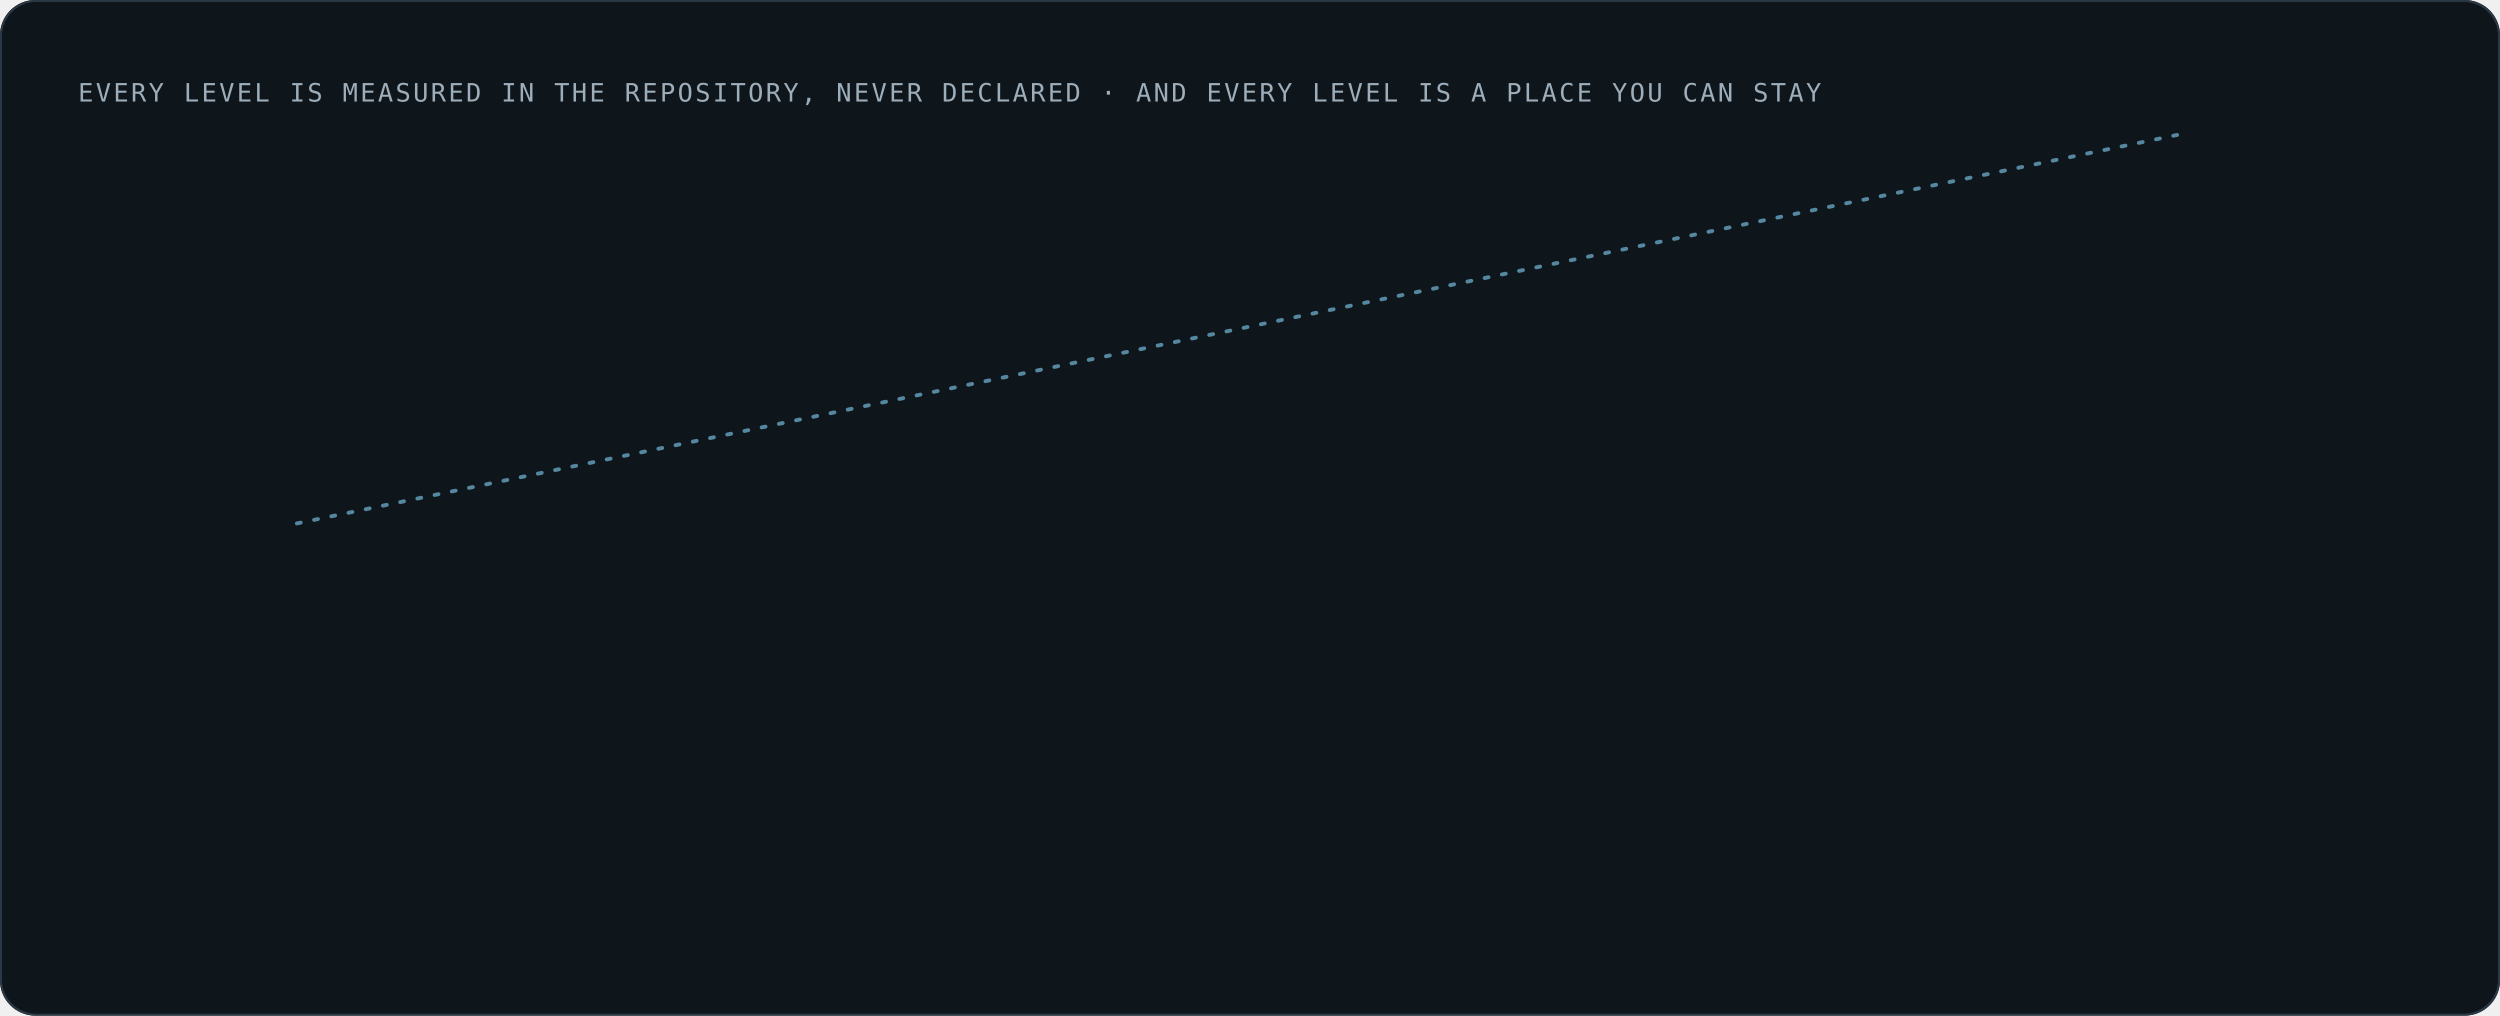
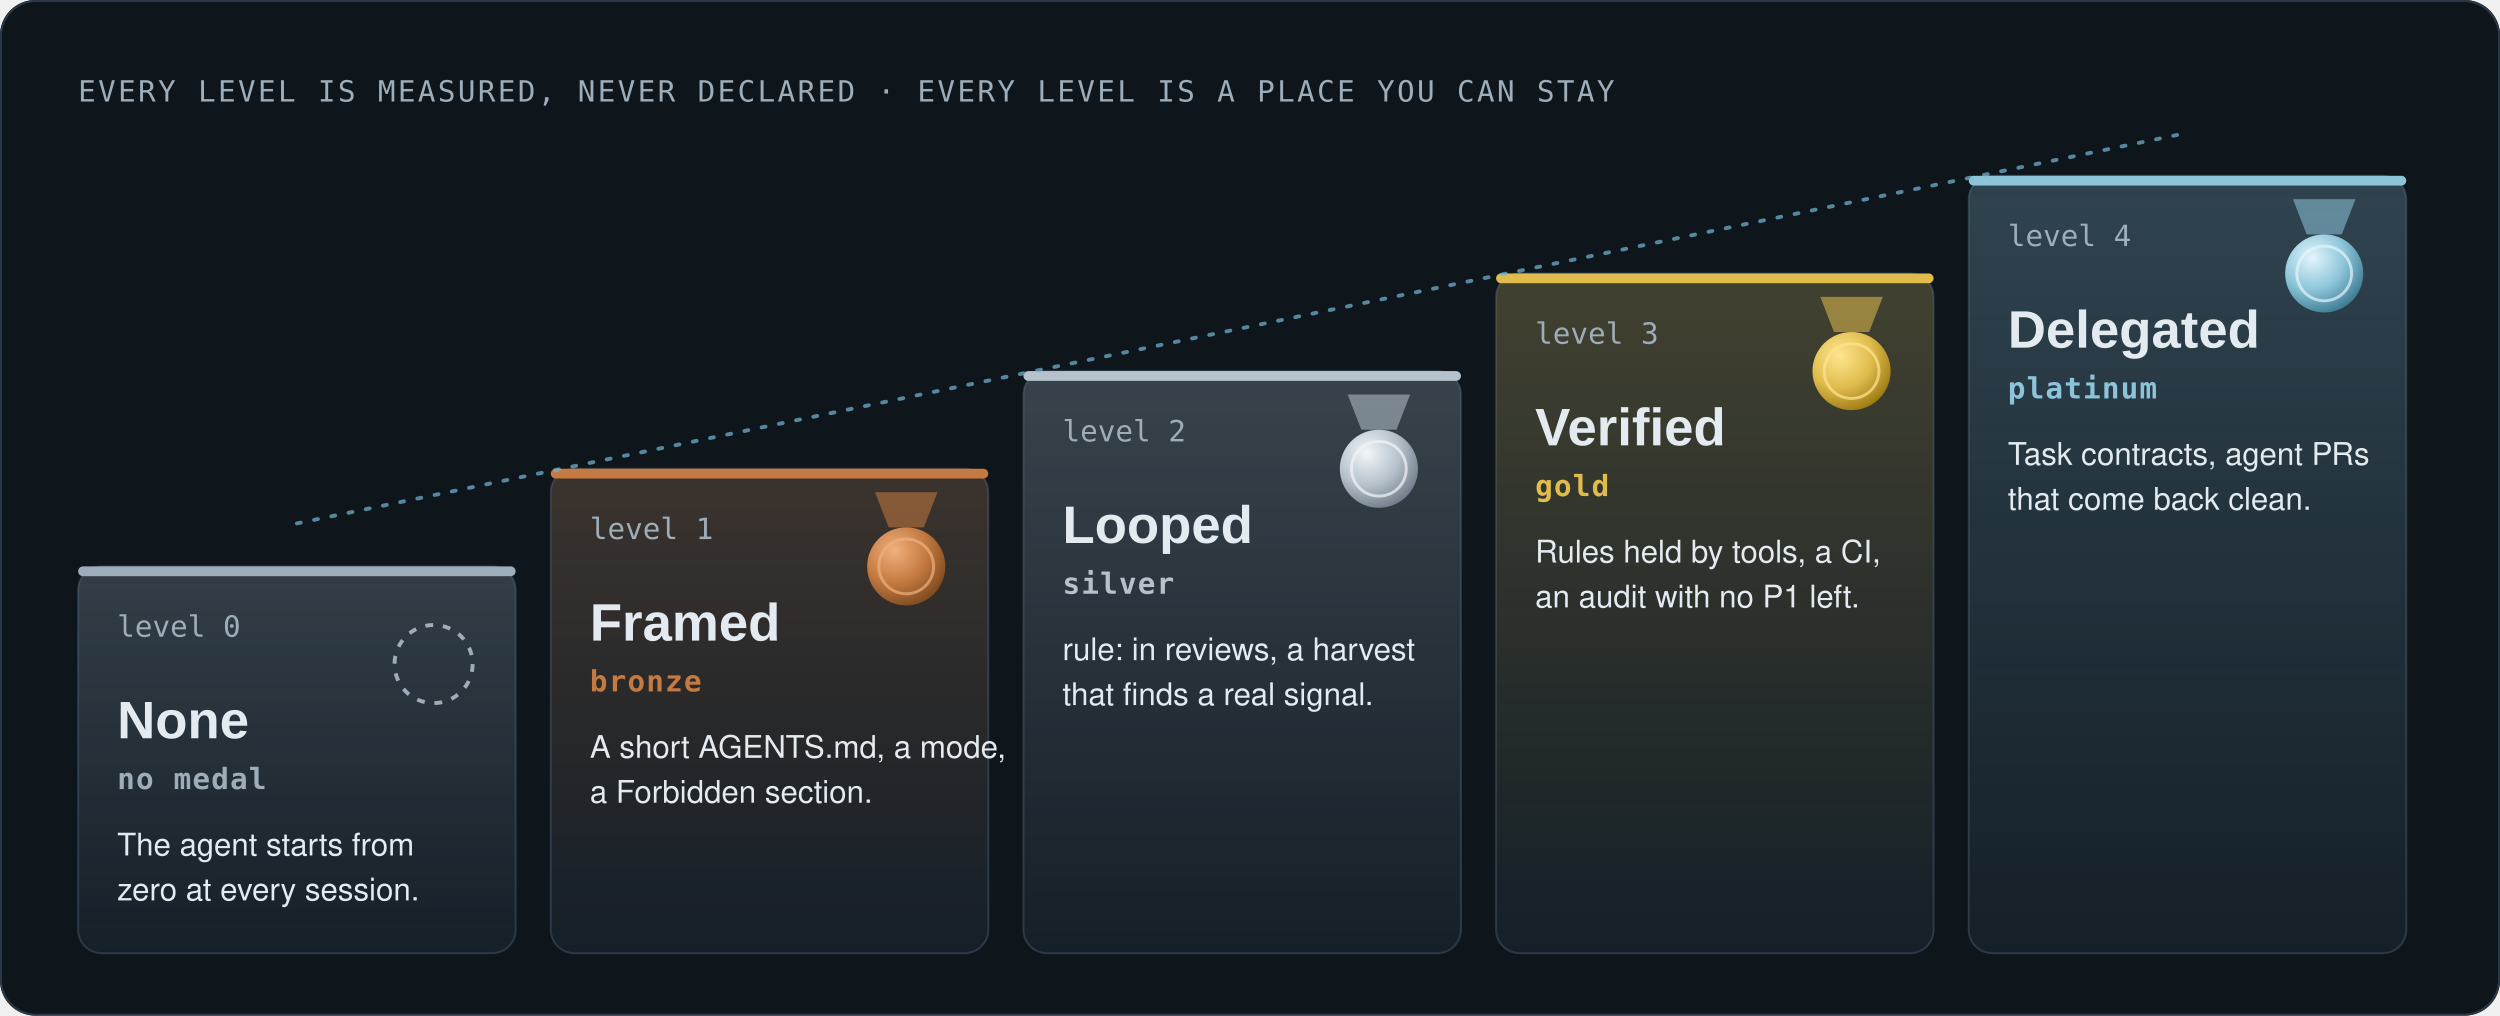
<svg xmlns="http://www.w3.org/2000/svg" width="1280" height="520" viewBox="0 0 1280 520" role="img" aria-labelledby="t d">
  <style>
  @media (prefers-reduced-motion: reduce) { * { animation: none !important; } }
-   .rise { opacity: 0; animation: rise .7s cubic-bezier(.16,1,.3,1) forwards; }
+   .rise { animation: rise .7s cubic-bezier(.16,1,.3,1) backwards; }
  @keyframes rise { from { opacity: 0; transform: translateY(10px); } to { opacity: 1; transform: none; } }

  .shine { animation: shine 4.2s ease-in-out infinite; transform-box: fill-box; }
  @keyframes shine { 0%, 70% { transform: translateX(0) rotate(20deg); } 100% { transform: translateX(90px) rotate(20deg); } }
  .trail { animation: march 1.6s linear infinite; }
  @keyframes march { to { stroke-dashoffset: -18; } }
</style>
  <rect width="1280" height="520" rx="18" fill="#0e151b" />
  <rect x=".5" y=".5" width="1279" height="519" rx="18" fill="none" stroke="#2b3946" />
-   <text x="40" y="52" font-family="'IBM Plex Mono', ui-monospace, SFMono-Regular, Menlo, Consolas, monospace" font-size="13" font-weight="400" fill="#9dadb9" text-anchor="start" letter-spacing="1.2">EVERY LEVEL IS MEASURED IN THE REPOSITORY, NEVER DECLARED  ·  AND EVERY LEVEL IS A PLACE YOU CAN STAY</text>
+   <text x="40" y="52" font-family="'IBM Plex Mono', ui-monospace, SFMono-Regular, Menlo, Consolas, monospace" font-size="15" font-weight="400" fill="#9dadb9" text-anchor="start" letter-spacing="1.2">EVERY LEVEL IS MEASURED, NEVER DECLARED  ·  EVERY LEVEL IS A PLACE YOU CAN STAY</text>
  <g class="rise" style="animation-delay:0.10s">
    <defs>
      <linearGradient id="col0" x1="0" x2="0" y1="0" y2="1">
        <stop offset="0" stop-color="#9dadb9" stop-opacity=".22" />
        <stop offset="1" stop-color="#9dadb9" stop-opacity="0" />
      </linearGradient>
    </defs>
    <rect x="40" y="290" width="224" height="198" rx="12" fill="#151f28" stroke="#2b3946" />
    <rect x="40" y="290" width="224" height="198" rx="12" fill="url(#col0)" />
    <rect x="40" y="290" width="224" height="5" rx="2.5" fill="#9dadb9" />
-     <text x="60" y="326" font-family="'IBM Plex Mono', ui-monospace, SFMono-Regular, Menlo, Consolas, monospace" font-size="13" font-weight="400" fill="#9dadb9" text-anchor="start">level 0</text>
+     <text x="60" y="326" font-family="'IBM Plex Mono', ui-monospace, SFMono-Regular, Menlo, Consolas, monospace" font-size="15" font-weight="400" fill="#9dadb9" text-anchor="start">level 0</text>
    <circle cx="222" cy="340" r="20" fill="none" stroke="#9dadb9" stroke-width="2" stroke-dasharray="4 5" />
    <text x="60" y="378" font-family="'IBM Plex Sans Condensed', 'IBM Plex Sans', -apple-system, 'Segoe UI', 'Helvetica Neue', Arial, sans-serif" font-size="27" font-weight="600" fill="#e3eaf0" text-anchor="start">None</text>
-     <text x="60" y="402" font-family="'IBM Plex Mono', ui-monospace, SFMono-Regular, Menlo, Consolas, monospace" font-size="13" font-weight="600" fill="#9dadb9" text-anchor="start" letter-spacing=".6">no medal</text>
-     <text x="60" y="434" font-family="'IBM Plex Sans', -apple-system, 'Segoe UI', Helvetica, Arial, sans-serif" font-size="15" font-weight="400" fill="#e3eaf0" text-anchor="start">The agent starts from</text>
-     <text x="60" y="455" font-family="'IBM Plex Sans', -apple-system, 'Segoe UI', Helvetica, Arial, sans-serif" font-size="15" font-weight="400" fill="#e3eaf0" text-anchor="start">zero at every session.</text>
+     <text x="60" y="404" font-family="'IBM Plex Mono', ui-monospace, SFMono-Regular, Menlo, Consolas, monospace" font-size="15" font-weight="600" fill="#9dadb9" text-anchor="start" letter-spacing=".6">no medal</text>
+     <text x="60" y="438" font-family="'IBM Plex Sans', -apple-system, 'Segoe UI', Helvetica, Arial, sans-serif" font-size="16" font-weight="400" fill="#e3eaf0" text-anchor="start">The agent starts from</text>
+     <text x="60" y="461" font-family="'IBM Plex Sans', -apple-system, 'Segoe UI', Helvetica, Arial, sans-serif" font-size="16" font-weight="400" fill="#e3eaf0" text-anchor="start">zero at every session.</text>
  </g>
  <g class="rise" style="animation-delay:0.24s">
    <defs>
      <linearGradient id="col1" x1="0" x2="0" y1="0" y2="1">
        <stop offset="0" stop-color="#c47a40" stop-opacity=".22" />
        <stop offset="1" stop-color="#c47a40" stop-opacity="0" />
      </linearGradient>
    </defs>
    <rect x="282" y="240" width="224" height="248" rx="12" fill="#151f28" stroke="#2b3946" />
    <rect x="282" y="240" width="224" height="248" rx="12" fill="url(#col1)" />
    <rect x="282" y="240" width="224" height="5" rx="2.5" fill="#c47a40" />
-     <text x="302" y="276" font-family="'IBM Plex Mono', ui-monospace, SFMono-Regular, Menlo, Consolas, monospace" font-size="13" font-weight="400" fill="#9dadb9" text-anchor="start">level 1</text>
+     <text x="302" y="276" font-family="'IBM Plex Mono', ui-monospace, SFMono-Regular, Menlo, Consolas, monospace" font-size="15" font-weight="400" fill="#9dadb9" text-anchor="start">level 1</text>
    <defs>
      <radialGradient id="mbronze" cx="35%" cy="30%" r="75%">
        <stop offset="0" stop-color="#f0b07e" />
        <stop offset=".55" stop-color="#c47a40" />
        <stop offset="1" stop-color="#7d4a20" />
      </radialGradient>
      <clipPath id="cmbronze">
        <circle cx="464" cy="290" r="20" />
      </clipPath>
    </defs>
    <path d="M448 252l7 18h18l7-18z" fill="#c47a40" opacity=".55" />
    <circle cx="464" cy="290" r="20" fill="url(#mbronze)" />
    <circle cx="464" cy="290" r="14" fill="none" stroke="#f0b07e" stroke-opacity=".7" stroke-width="1.5" />
    <g clip-path="url(#cmbronze)">
      <rect class="shine" style="animation-delay:1.55s" x="414" y="260" width="14" height="60" fill="#ffffff" opacity=".55" transform="rotate(20 464 290)" />
    </g>
    <text x="302" y="328" font-family="'IBM Plex Sans Condensed', 'IBM Plex Sans', -apple-system, 'Segoe UI', 'Helvetica Neue', Arial, sans-serif" font-size="27" font-weight="600" fill="#e3eaf0" text-anchor="start">Framed</text>
-     <text x="302" y="352" font-family="'IBM Plex Mono', ui-monospace, SFMono-Regular, Menlo, Consolas, monospace" font-size="13" font-weight="600" fill="#c47a40" text-anchor="start" letter-spacing=".6">bronze</text>
-     <text x="302" y="384" font-family="'IBM Plex Sans', -apple-system, 'Segoe UI', Helvetica, Arial, sans-serif" font-size="15" font-weight="400" fill="#e3eaf0" text-anchor="start">A short AGENTS.md, a mode,</text>
-     <text x="302" y="405" font-family="'IBM Plex Sans', -apple-system, 'Segoe UI', Helvetica, Arial, sans-serif" font-size="15" font-weight="400" fill="#e3eaf0" text-anchor="start">a Forbidden section.</text>
+     <text x="302" y="354" font-family="'IBM Plex Mono', ui-monospace, SFMono-Regular, Menlo, Consolas, monospace" font-size="15" font-weight="600" fill="#c47a40" text-anchor="start" letter-spacing=".6">bronze</text>
+     <text x="302" y="388" font-family="'IBM Plex Sans', -apple-system, 'Segoe UI', Helvetica, Arial, sans-serif" font-size="16" font-weight="400" fill="#e3eaf0" text-anchor="start">A short AGENTS.md, a mode,</text>
+     <text x="302" y="411" font-family="'IBM Plex Sans', -apple-system, 'Segoe UI', Helvetica, Arial, sans-serif" font-size="16" font-weight="400" fill="#e3eaf0" text-anchor="start">a Forbidden section.</text>
  </g>
  <g class="rise" style="animation-delay:0.38s">
    <defs>
      <linearGradient id="col2" x1="0" x2="0" y1="0" y2="1">
        <stop offset="0" stop-color="#b5c1cb" stop-opacity=".22" />
        <stop offset="1" stop-color="#b5c1cb" stop-opacity="0" />
      </linearGradient>
    </defs>
    <rect x="524" y="190" width="224" height="298" rx="12" fill="#151f28" stroke="#2b3946" />
    <rect x="524" y="190" width="224" height="298" rx="12" fill="url(#col2)" />
    <rect x="524" y="190" width="224" height="5" rx="2.5" fill="#b5c1cb" />
-     <text x="544" y="226" font-family="'IBM Plex Mono', ui-monospace, SFMono-Regular, Menlo, Consolas, monospace" font-size="13" font-weight="400" fill="#9dadb9" text-anchor="start">level 2</text>
+     <text x="544" y="226" font-family="'IBM Plex Mono', ui-monospace, SFMono-Regular, Menlo, Consolas, monospace" font-size="15" font-weight="400" fill="#9dadb9" text-anchor="start">level 2</text>
    <defs>
      <radialGradient id="msilver" cx="35%" cy="30%" r="75%">
        <stop offset="0" stop-color="#f2f6f9" />
        <stop offset=".55" stop-color="#b5c1cb" />
        <stop offset="1" stop-color="#6f7c87" />
      </radialGradient>
      <clipPath id="cmsilver">
        <circle cx="706" cy="240" r="20" />
      </clipPath>
    </defs>
    <path d="M690 202l7 18h18l7-18z" fill="#b5c1cb" opacity=".55" />
    <circle cx="706" cy="240" r="20" fill="url(#msilver)" />
    <circle cx="706" cy="240" r="14" fill="none" stroke="#f2f6f9" stroke-opacity=".7" stroke-width="1.5" />
    <g clip-path="url(#cmsilver)">
      <rect class="shine" style="animation-delay:1.90s" x="656" y="210" width="14" height="60" fill="#ffffff" opacity=".55" transform="rotate(20 706 240)" />
    </g>
    <text x="544" y="278" font-family="'IBM Plex Sans Condensed', 'IBM Plex Sans', -apple-system, 'Segoe UI', 'Helvetica Neue', Arial, sans-serif" font-size="27" font-weight="600" fill="#e3eaf0" text-anchor="start">Looped</text>
-     <text x="544" y="302" font-family="'IBM Plex Mono', ui-monospace, SFMono-Regular, Menlo, Consolas, monospace" font-size="13" font-weight="600" fill="#b5c1cb" text-anchor="start" letter-spacing=".6">silver</text>
-     <text x="544" y="334" font-family="'IBM Plex Sans', -apple-system, 'Segoe UI', Helvetica, Arial, sans-serif" font-size="15" font-weight="400" fill="#e3eaf0" text-anchor="start">rule: in reviews, a harvest</text>
-     <text x="544" y="355" font-family="'IBM Plex Sans', -apple-system, 'Segoe UI', Helvetica, Arial, sans-serif" font-size="15" font-weight="400" fill="#e3eaf0" text-anchor="start">that finds a real signal.</text>
+     <text x="544" y="304" font-family="'IBM Plex Mono', ui-monospace, SFMono-Regular, Menlo, Consolas, monospace" font-size="15" font-weight="600" fill="#b5c1cb" text-anchor="start" letter-spacing=".6">silver</text>
+     <text x="544" y="338" font-family="'IBM Plex Sans', -apple-system, 'Segoe UI', Helvetica, Arial, sans-serif" font-size="16" font-weight="400" fill="#e3eaf0" text-anchor="start">rule: in reviews, a harvest</text>
+     <text x="544" y="361" font-family="'IBM Plex Sans', -apple-system, 'Segoe UI', Helvetica, Arial, sans-serif" font-size="16" font-weight="400" fill="#e3eaf0" text-anchor="start">that finds a real signal.</text>
  </g>
  <g class="rise" style="animation-delay:0.52s">
    <defs>
      <linearGradient id="col3" x1="0" x2="0" y1="0" y2="1">
        <stop offset="0" stop-color="#e0bc4c" stop-opacity=".22" />
        <stop offset="1" stop-color="#e0bc4c" stop-opacity="0" />
      </linearGradient>
    </defs>
    <rect x="766" y="140" width="224" height="348" rx="12" fill="#151f28" stroke="#2b3946" />
    <rect x="766" y="140" width="224" height="348" rx="12" fill="url(#col3)" />
    <rect x="766" y="140" width="224" height="5" rx="2.5" fill="#e0bc4c" />
-     <text x="786" y="176" font-family="'IBM Plex Mono', ui-monospace, SFMono-Regular, Menlo, Consolas, monospace" font-size="13" font-weight="400" fill="#9dadb9" text-anchor="start">level 3</text>
+     <text x="786" y="176" font-family="'IBM Plex Mono', ui-monospace, SFMono-Regular, Menlo, Consolas, monospace" font-size="15" font-weight="400" fill="#9dadb9" text-anchor="start">level 3</text>
    <defs>
      <radialGradient id="mgold" cx="35%" cy="30%" r="75%">
        <stop offset="0" stop-color="#ffe58f" />
        <stop offset=".55" stop-color="#e0bc4c" />
        <stop offset="1" stop-color="#9b7a13" />
      </radialGradient>
      <clipPath id="cmgold">
        <circle cx="948" cy="190" r="20" />
      </clipPath>
    </defs>
    <path d="M932 152l7 18h18l7-18z" fill="#e0bc4c" opacity=".55" />
    <circle cx="948" cy="190" r="20" fill="url(#mgold)" />
    <circle cx="948" cy="190" r="14" fill="none" stroke="#ffe58f" stroke-opacity=".7" stroke-width="1.5" />
    <g clip-path="url(#cmgold)">
      <rect class="shine" style="animation-delay:2.25s" x="898" y="160" width="14" height="60" fill="#ffffff" opacity=".55" transform="rotate(20 948 190)" />
    </g>
    <text x="786" y="228" font-family="'IBM Plex Sans Condensed', 'IBM Plex Sans', -apple-system, 'Segoe UI', 'Helvetica Neue', Arial, sans-serif" font-size="27" font-weight="600" fill="#e3eaf0" text-anchor="start">Verified</text>
-     <text x="786" y="252" font-family="'IBM Plex Mono', ui-monospace, SFMono-Regular, Menlo, Consolas, monospace" font-size="13" font-weight="600" fill="#e0bc4c" text-anchor="start" letter-spacing=".6">gold</text>
-     <text x="786" y="284" font-family="'IBM Plex Sans', -apple-system, 'Segoe UI', Helvetica, Arial, sans-serif" font-size="15" font-weight="400" fill="#e3eaf0" text-anchor="start">Rules held by tools, a CI,</text>
-     <text x="786" y="305" font-family="'IBM Plex Sans', -apple-system, 'Segoe UI', Helvetica, Arial, sans-serif" font-size="15" font-weight="400" fill="#e3eaf0" text-anchor="start">an audit with no P1 left.</text>
+     <text x="786" y="254" font-family="'IBM Plex Mono', ui-monospace, SFMono-Regular, Menlo, Consolas, monospace" font-size="15" font-weight="600" fill="#e0bc4c" text-anchor="start" letter-spacing=".6">gold</text>
+     <text x="786" y="288" font-family="'IBM Plex Sans', -apple-system, 'Segoe UI', Helvetica, Arial, sans-serif" font-size="16" font-weight="400" fill="#e3eaf0" text-anchor="start">Rules held by tools, a CI,</text>
+     <text x="786" y="311" font-family="'IBM Plex Sans', -apple-system, 'Segoe UI', Helvetica, Arial, sans-serif" font-size="16" font-weight="400" fill="#e3eaf0" text-anchor="start">an audit with no P1 left.</text>
  </g>
  <g class="rise" style="animation-delay:0.66s">
    <defs>
      <linearGradient id="col4" x1="0" x2="0" y1="0" y2="1">
        <stop offset="0" stop-color="#8cc5da" stop-opacity=".22" />
        <stop offset="1" stop-color="#8cc5da" stop-opacity="0" />
      </linearGradient>
    </defs>
    <rect x="1008" y="90" width="224" height="398" rx="12" fill="#151f28" stroke="#2b3946" />
    <rect x="1008" y="90" width="224" height="398" rx="12" fill="url(#col4)" />
    <rect x="1008" y="90" width="224" height="5" rx="2.5" fill="#8cc5da" />
-     <text x="1028" y="126" font-family="'IBM Plex Mono', ui-monospace, SFMono-Regular, Menlo, Consolas, monospace" font-size="13" font-weight="400" fill="#9dadb9" text-anchor="start">level 4</text>
+     <text x="1028" y="126" font-family="'IBM Plex Mono', ui-monospace, SFMono-Regular, Menlo, Consolas, monospace" font-size="15" font-weight="400" fill="#9dadb9" text-anchor="start">level 4</text>
    <defs>
      <radialGradient id="mplatinum" cx="35%" cy="30%" r="75%">
        <stop offset="0" stop-color="#e3f5fb" />
        <stop offset=".55" stop-color="#8cc5da" />
        <stop offset="1" stop-color="#3d7a90" />
      </radialGradient>
      <clipPath id="cmplatinum">
        <circle cx="1190" cy="140" r="20" />
      </clipPath>
    </defs>
    <path d="M1174 102l7 18h18l7-18z" fill="#8cc5da" opacity=".55" />
    <circle cx="1190" cy="140" r="20" fill="url(#mplatinum)" />
    <circle cx="1190" cy="140" r="14" fill="none" stroke="#e3f5fb" stroke-opacity=".7" stroke-width="1.5" />
    <g clip-path="url(#cmplatinum)">
      <rect class="shine" style="animation-delay:2.60s" x="1140" y="110" width="14" height="60" fill="#ffffff" opacity=".55" transform="rotate(20 1190 140)" />
    </g>
    <text x="1028" y="178" font-family="'IBM Plex Sans Condensed', 'IBM Plex Sans', -apple-system, 'Segoe UI', 'Helvetica Neue', Arial, sans-serif" font-size="27" font-weight="600" fill="#e3eaf0" text-anchor="start">Delegated</text>
-     <text x="1028" y="202" font-family="'IBM Plex Mono', ui-monospace, SFMono-Regular, Menlo, Consolas, monospace" font-size="13" font-weight="600" fill="#8cc5da" text-anchor="start" letter-spacing=".6">platinum</text>
-     <text x="1028" y="234" font-family="'IBM Plex Sans', -apple-system, 'Segoe UI', Helvetica, Arial, sans-serif" font-size="15" font-weight="400" fill="#e3eaf0" text-anchor="start">Task contracts, agent PRs</text>
-     <text x="1028" y="255" font-family="'IBM Plex Sans', -apple-system, 'Segoe UI', Helvetica, Arial, sans-serif" font-size="15" font-weight="400" fill="#e3eaf0" text-anchor="start">that come back clean.</text>
+     <text x="1028" y="204" font-family="'IBM Plex Mono', ui-monospace, SFMono-Regular, Menlo, Consolas, monospace" font-size="15" font-weight="600" fill="#8cc5da" text-anchor="start" letter-spacing=".6">platinum</text>
+     <text x="1028" y="238" font-family="'IBM Plex Sans', -apple-system, 'Segoe UI', Helvetica, Arial, sans-serif" font-size="16" font-weight="400" fill="#e3eaf0" text-anchor="start">Task contracts, agent PRs</text>
+     <text x="1028" y="261" font-family="'IBM Plex Sans', -apple-system, 'Segoe UI', Helvetica, Arial, sans-serif" font-size="16" font-weight="400" fill="#e3eaf0" text-anchor="start">that come back clean.</text>
  </g>
  <polyline class="trail" points="152.0,268 394.0,218 636.0,168 878.0,118 1120.0,68" fill="none" stroke="#74b9d8" stroke-width="2" stroke-dasharray="2 7" stroke-linecap="round" opacity=".7" />
</svg>
